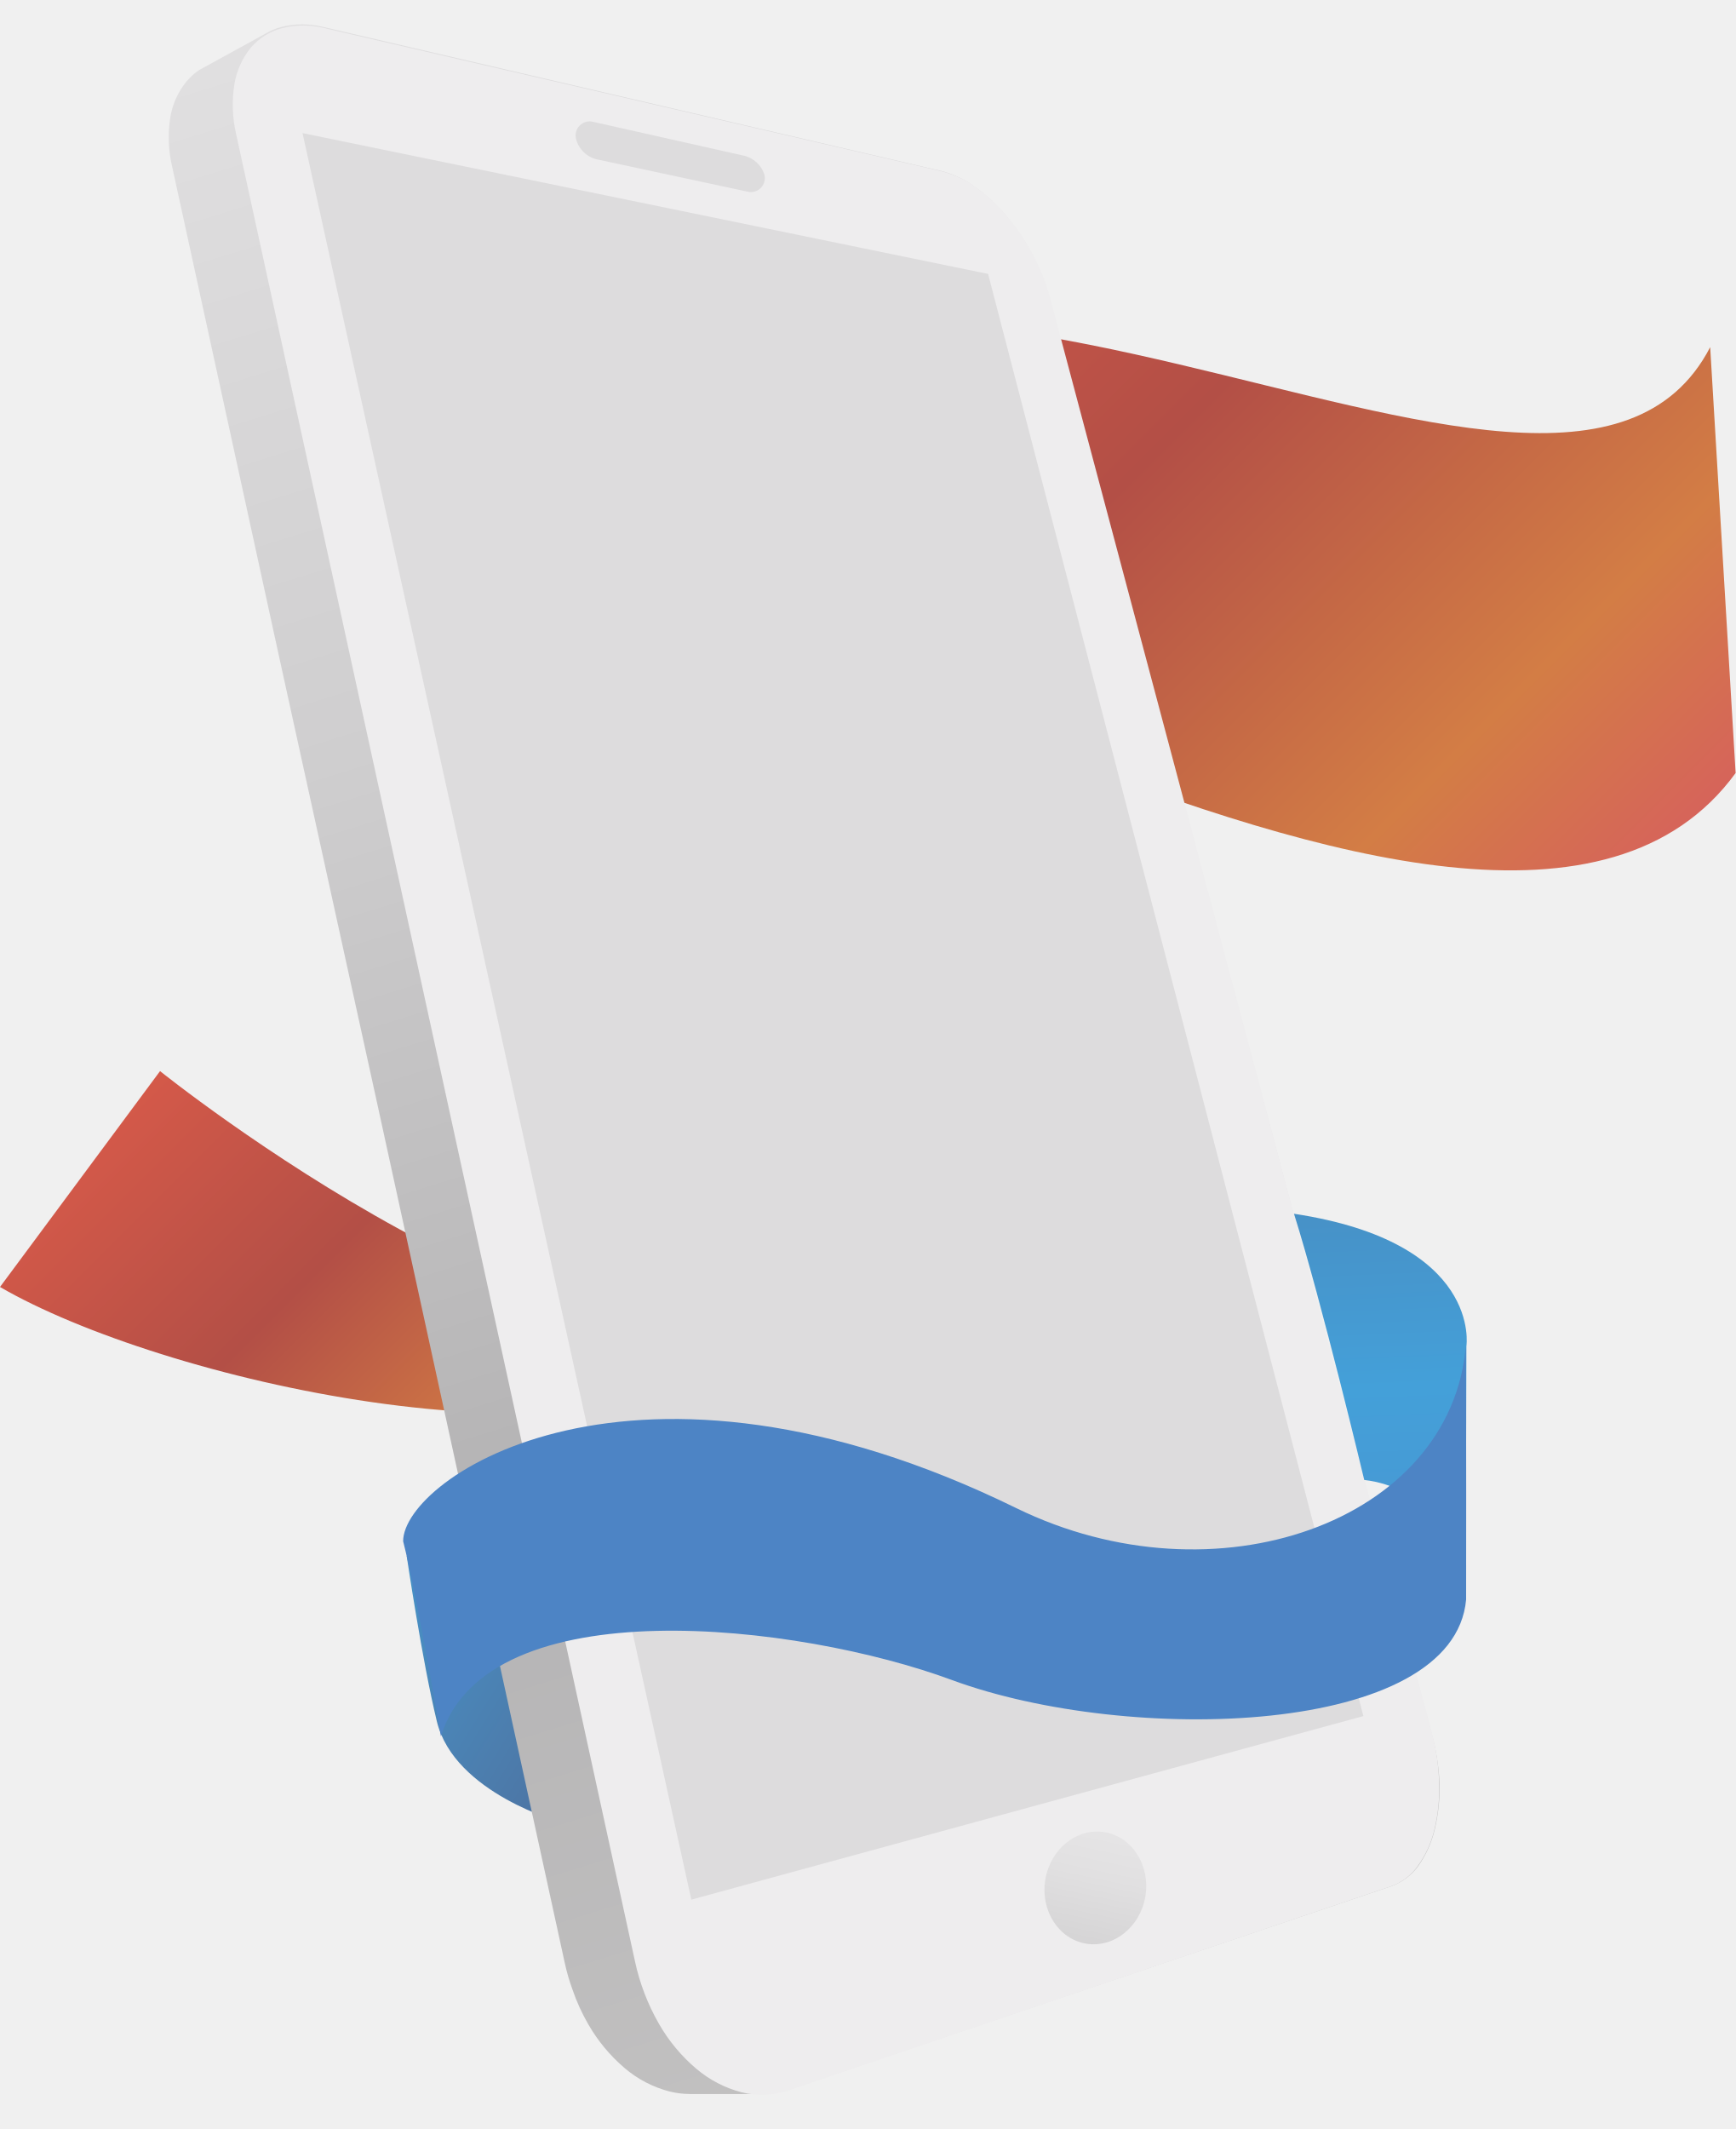
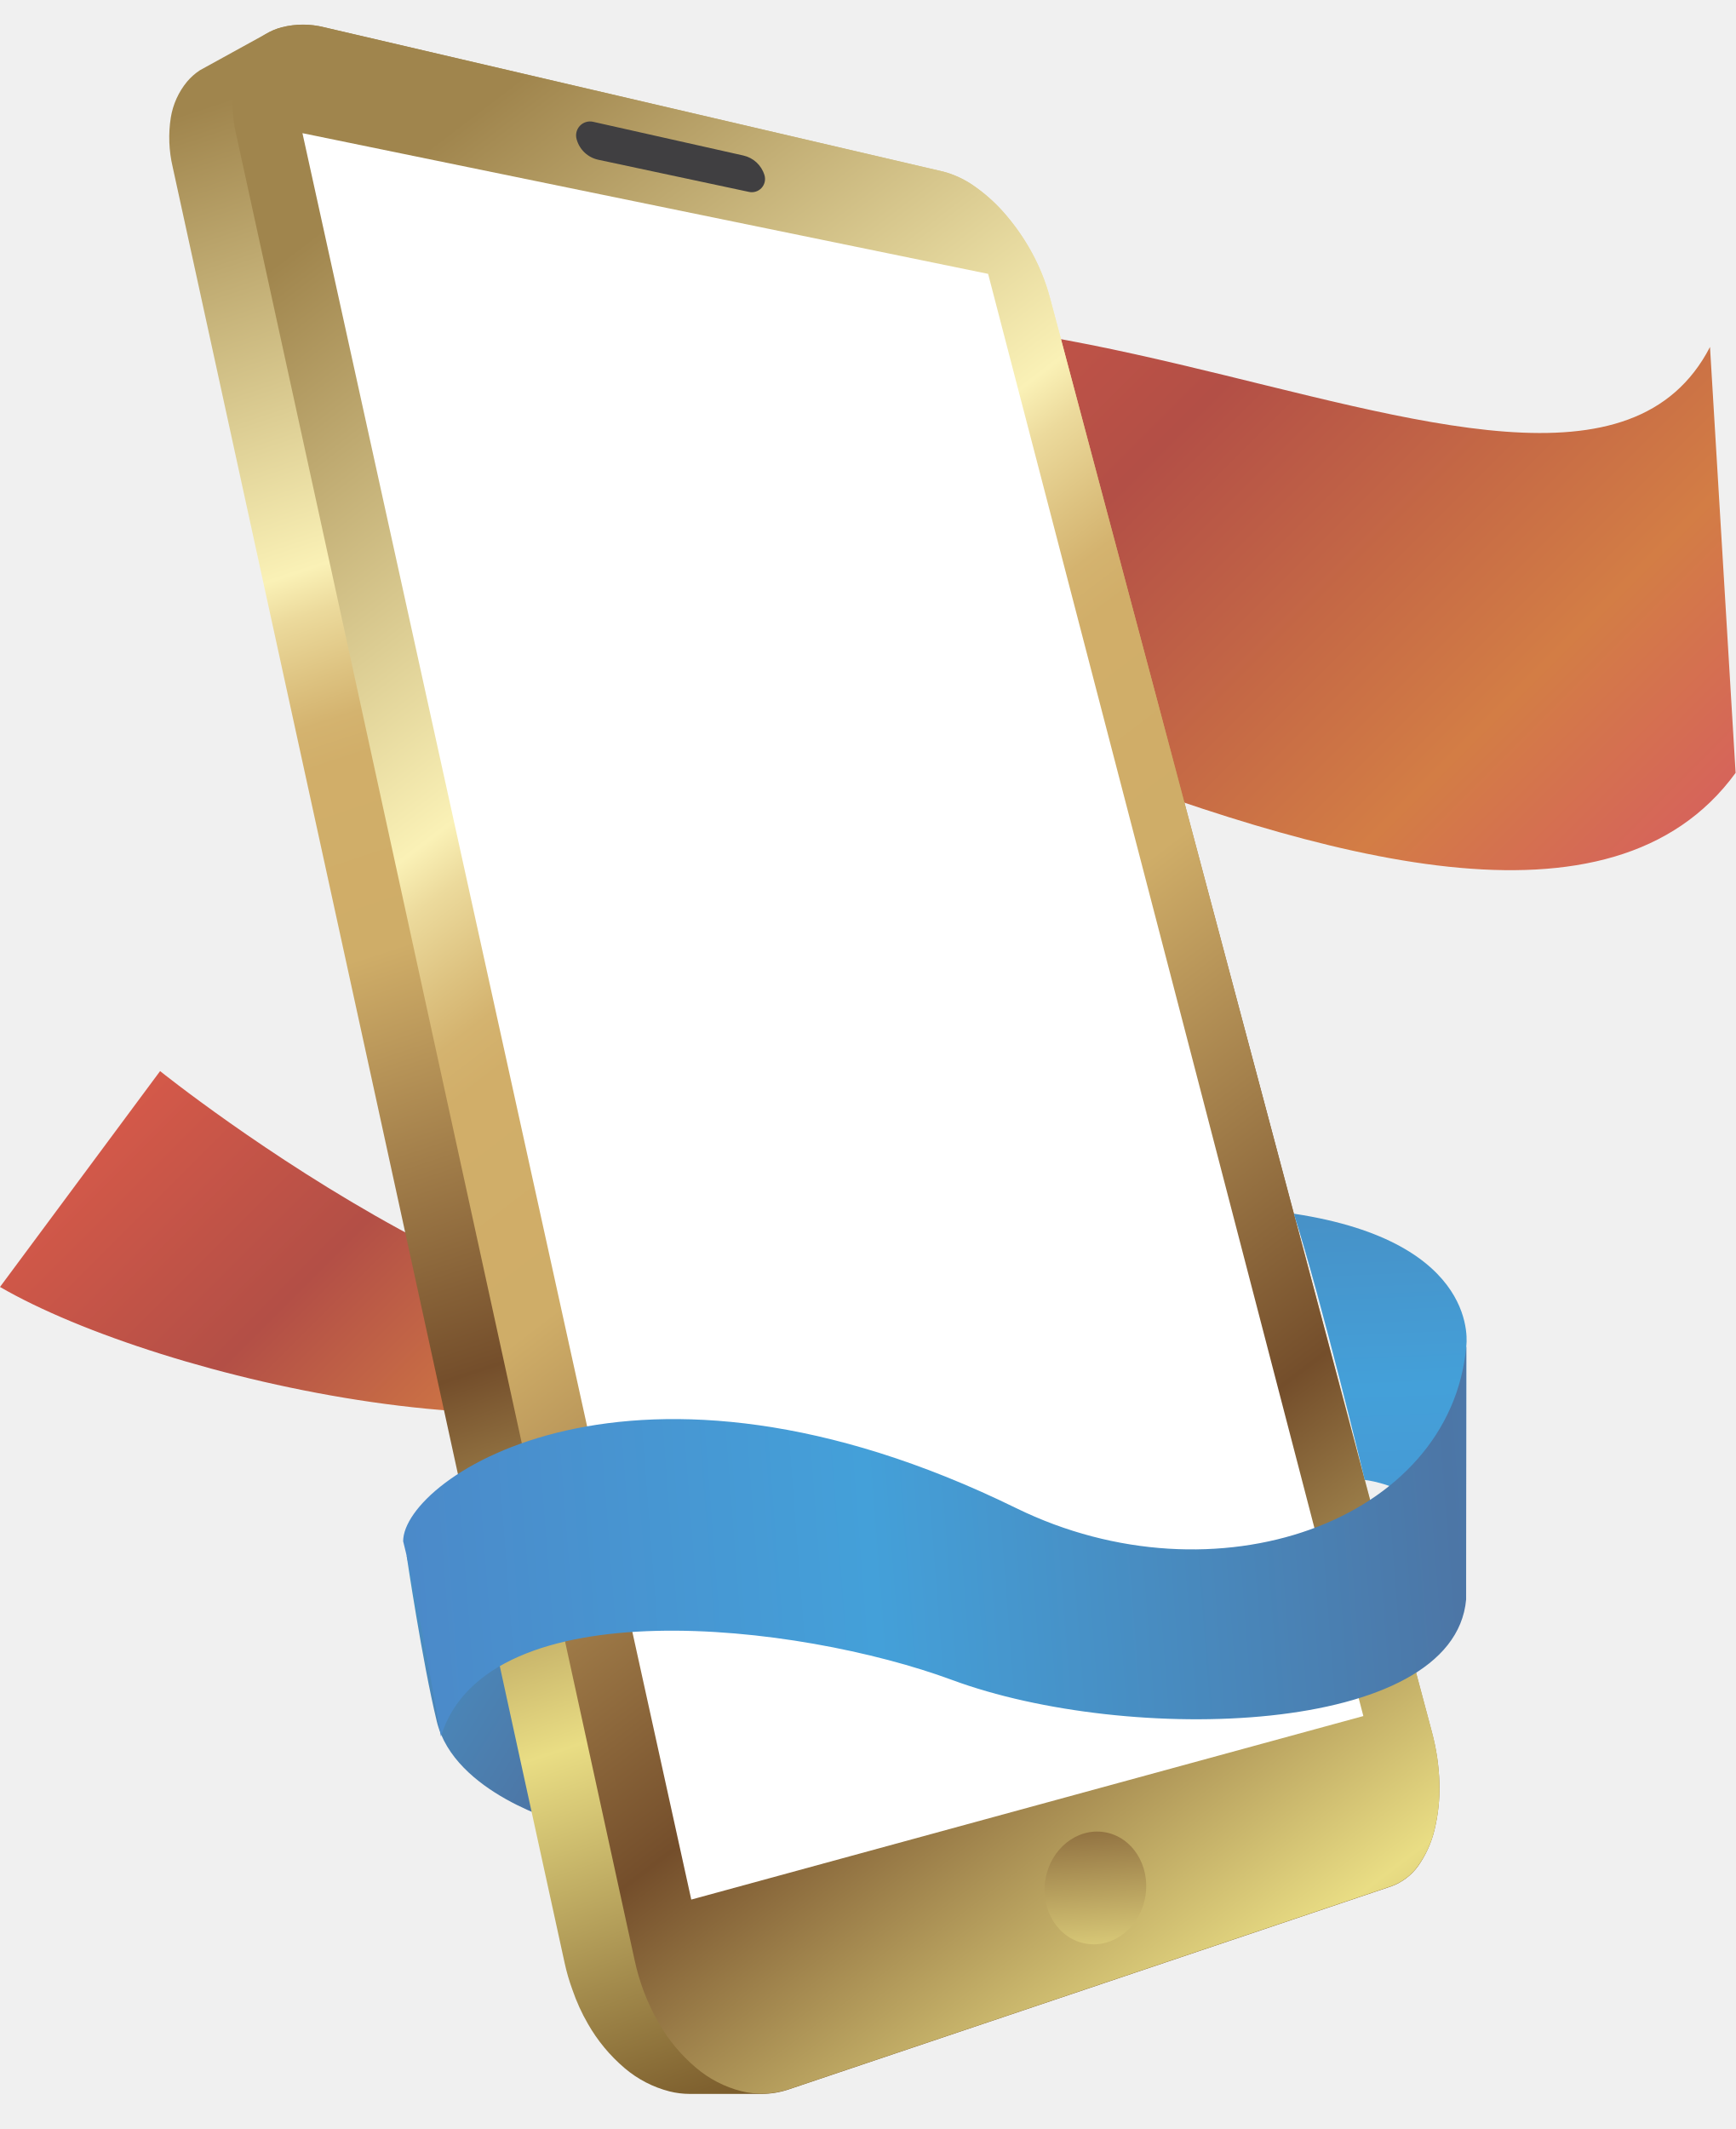
- <svg xmlns="http://www.w3.org/2000/svg" xmlns:xlink="http://www.w3.org/1999/xlink" viewBox="0 0 123.52 151.48">
-   <linearGradient id="d" gradientTransform="scale(-1 1) rotate(-76.1 7.745 161.248)" gradientUnits="userSpaceOnUse" x1="22.54" x2="68.5" y1="96.86" y2="141.77">
-     <stop offset="0" stop-color="#4e8aca" />
-     <stop offset=".02" stop-color="#4988c8" />
-     <stop offset=".2" stop-color="#4c76a6" />
-     <stop offset=".26" stop-color="#4c7dad" />
-     <stop offset=".6" stop-color="#44a0d9" />
-     <stop offset="1" stop-color="#4d84c5" />
-   </linearGradient>
-   <linearGradient id="a" gradientUnits="userSpaceOnUse" x1="65.41" x2="25.84" y1="85.83" y2="46.25">
-     <stop offset="0" stop-color="#d6645a" />
-     <stop offset=".2" stop-color="#d37d45" />
-     <stop offset=".6" stop-color="#b34f46" />
-     <stop offset="1" stop-color="#d45949" />
-   </linearGradient>
-   <linearGradient id="e" x1="43.53" x2="11.87" xlink:href="#a" y1="107.4" y2="75.74" />
-   <linearGradient id="f" x1="110.95" x2="57.32" xlink:href="#a" y1="67.85" y2="14.22" />
-   <linearGradient id="b" gradientUnits="userSpaceOnUse" x1="78.27" x2="-3.97" y1="147.53" y2="-117.35">
-     <stop offset="0" stop-color="#c3c2c2" />
-     <stop offset=".18" stop-color="#b4b3b4" />
-     <stop offset=".2" stop-color="#b6b5b6" />
-     <stop offset=".38" stop-color="#cfcecf" />
-     <stop offset=".57" stop-color="#e1e0e1" />
-     <stop offset=".77" stop-color="#ecebec" />
-     <stop offset="1" stop-color="#efeeef" />
-   </linearGradient>
-   <linearGradient id="g" gradientTransform="rotate(80.73 77.96 134.332)" x1="73.53" x2="81.62" xlink:href="#b" y1="155.5" y2="116.86" />
-   <linearGradient id="c" gradientTransform="rotate(180 -176.72 -162.955)" gradientUnits="userSpaceOnUse" x1="-449.69" x2="-453.56" y1="-370.86" y2="-460.55">
-     <stop offset="0" stop-color="#4e8aca" />
-     <stop offset=".02" stop-color="#4988c8" />
-     <stop offset=".2" stop-color="#4c76a6" />
-     <stop offset=".6" stop-color="#44a0d9" />
-     <stop offset="1" stop-color="#4d84c5" />
-   </linearGradient>
-   <linearGradient id="h" x1="124.14" x2="20.72" xlink:href="#c" y1="106.86" y2="114.86" />
-   <path d="M28.94 110.69s5.93 8.47 10.15 7.88c.76 3.11.89 11.11.89 11.11s-7.64-2.07-8.89-7.2c-1.04-4.27-2.15-11.79-2.15-11.79z" fill="url(#d)" />
-   <path d="M57.39 93.55c9-4.58-9.58-30.65-9.58-30.65s-14-21.25-10.32-28.3c-2.15 3.41-3.79 5.6-5.37 8.34-2.18 3.77 3.9 16 8.06 23.31s19.29 26.48 12.76 30.4a20 20 0 0 1 4.45-3.1z" fill="url(#a)" />
-   <path d="M52.94 96.65C41.5 105.11 11.39 98.18 0 91.57l11.39-15.36s30.17 24.26 46 17.34z" fill="url(#e)" />
-   <path d="M123.52 55c-17.67 24.28-82.24-24-91.4-12.05l5.37-8.34c22.34-30.8 73.4 10.95 84.22-9.91z" fill="url(#f)" />
-   <path d="M47.79 151.49L14.72 0l57.96 13.51 31.68 118.9z" fill="none" />
-   <path d="M102.45 126.9a12.68 12.68 0 0 1-.35 3.29 7.51 7.51 0 0 1-1.16 2.57 4.07 4.07 0 0 1-1.94 1.45l-36.69 12.38-6.17 2.08a6 6 0 0 1-1.91.32H49.1a6 6 0 0 1-1.45-.18 8 8 0 0 1-3.18-1.65 11.79 11.79 0 0 1-2.62-3.16 13.71 13.71 0 0 1-1.1-2.42 14.4 14.4 0 0 1-.56-1.93L33.5 109l-6.61-30.28-7-31.87c-2.4-11-4.92-22.54-7.64-35a9.14 9.14 0 0 1-.13-3.5 5.35 5.35 0 0 1 1.16-2.56 4.35 4.35 0 0 1 .9-.81l4.7-2.58a4.44 4.44 0 0 1 1.14-.48 6.16 6.16 0 0 1 3 0l44 10.25a7 7 0 0 1 2.36 1.13 11.43 11.43 0 0 1 2.21 2.05 15.65 15.65 0 0 1 1.84 2.7 14.66 14.66 0 0 1 1.22 3.07c3.73 14 6.38 23.93 8.46 31.75s3.62 13.6 5.1 19.17 3 11.11 5 18.74 4.71 17.7 8.63 32.41a15.67 15.67 0 0 1 .61 3.71z" fill="url(#b)" />
-   <path d="M67.08 12.2L23.08 2a6.16 6.16 0 0 0-3 0 4.41 4.41 0 0 0-2.23 1.39A5.55 5.55 0 0 0 16.68 6a9.26 9.26 0 0 0 .13 3.56l7.77 35.58 7.08 32.43 6.73 30.81 6.8 31.17a15.45 15.45 0 0 0 1.69 4.42 12 12 0 0 0 2.67 3.22 8.16 8.16 0 0 0 3.23 1.68 6 6 0 0 0 3.38-.14L99 134.21a3.93 3.93 0 0 0 1.91-1.46 7.2 7.2 0 0 0 1.17-2.56 12.27 12.27 0 0 0 .34-3.29 15.64 15.64 0 0 0-.53-3.68l-8.62-32.41-5-18.74-5.1-19.17-8.45-31.75a14.28 14.28 0 0 0-1.23-3.07 15.06 15.06 0 0 0-1.83-2.7 12.47 12.47 0 0 0-2.21-2.06 7.19 7.19 0 0 0-2.37-1.12" fill="#eeedee" />
-   <path d="M21.53 9.47L49.2 135.16l47.83-13.06L70.32 19.49zm20.69-.8l10.69 2.4a2 2 0 0 1 1.5 1.39 1 1 0 0 1-1.1 1.2l-10.73-2.3A2 2 0 0 1 41 9.9a1 1 0 0 1 1.22-1.23z" fill="#dddcdd" />
-   <ellipse cx="77.96" cy="134.33" fill="url(#g)" rx="4.02" ry="3.61" transform="rotate(-80.73 77.955 134.332)" />
-   <path d="M104.36 95.78s1.15-7.39-12.27-9.42c2 6.36 5 18.94 5 18.94a8.16 8.16 0 0 1 7.21 8.51c.04-9.71.06-18.03.06-18.03z" fill="url(#c)" />
-   <path d="M104.34 113.81c-.87 9.74-24 10.36-36.58 5.73-10.93-4.05-33.09-6.62-36.38 4 0 0-1.73-10.14-2.69-13.88 0-4.52 16.38-15.71 43.63-2.36 14.18 6.94 30.93 1 32-11.53.04 4.17.02 18.04.02 18.04z" fill="url(#h)" />
+ <svg xmlns="http://www.w3.org/2000/svg" xmlns:xlink="http://www.w3.org/1999/xlink" viewBox="0 0 593.76 728.17">
+   <defs>
+     <style>.aa908285-4c04-4954-877a-3f0f4b4718f1{fill:url(#a1867ce1-583e-45dd-93df-7f631dccab0c);}.a21976a5-79ea-4aca-a394-1f4a96599c3c{fill:url(#ad0437dd-8abe-43eb-8a51-ade6cc622850);}.aecf6e84-d77e-4f6a-a8d8-d64ffcaf87b0{fill:url(#ba91ee3d-ac9d-4707-af1a-8312d4467829);}.bc9aad81-e080-44df-94b5-f3a4b5f27906{fill:url(#bf2c5491-1682-4ebc-834b-2230a6fa18d1);}.be91e671-649b-4836-b03f-70d5b28e7fff{fill:none;}.b7d4ba19-b908-4954-b513-9a53c754b10a{fill:url(#ba67a999-b8e1-47de-8205-429405c37f77);}.a024944d-98cd-47b2-8cb8-e0427610687a{fill:url(#a436fa8d-4246-4485-85dd-3129efe3d032);}.bb630bbb-91cb-4565-ad99-f09e35c31b24{fill:#fff;}.f81385e0-303e-44e2-8ae4-b36c01e348d1{fill:#403f41;}.ffae986d-af7c-4a89-b263-b0dba0b52933{fill:url(#a5b3edfd-90eb-452e-9fc4-8736fa55e20d);}.ae0d8804-8dbc-4fac-bb57-672037d2f25a{fill:url(#ba7edef4-0270-4bfa-9fd1-4972e810187e);}.e8a17142-d005-4302-92bf-59fb8eb30a63{fill:url(#ae2c408f-3753-4cce-9e65-c09afbb2f295);}</style>
+     <linearGradient id="a1867ce1-583e-45dd-93df-7f631dccab0c" x1="417.13" y1="752.68" x2="638.05" y2="968.56" gradientTransform="matrix(-0.24, -0.97, -0.97, 0.24, 1075.58, 856.65)" gradientUnits="userSpaceOnUse">
+       <stop offset="0" stop-color="#4e8aca" />
+       <stop offset="0.02" stop-color="#4988c8" />
+       <stop offset="0.2" stop-color="#4c76a6" />
+       <stop offset="0.26" stop-color="#4c7dad" />
+       <stop offset="0.6" stop-color="#44a0d9" />
+       <stop offset="1" stop-color="#4d84c5" />
+     </linearGradient>
+     <linearGradient id="ad0437dd-8abe-43eb-8a51-ade6cc622850" x1="314.44" y1="412.55" x2="124.19" y2="222.3" gradientUnits="userSpaceOnUse">
+       <stop offset="0" stop-color="#d6645a" />
+       <stop offset="0.2" stop-color="#d37d45" />
+       <stop offset="0.6" stop-color="#b34f46" />
+       <stop offset="1" stop-color="#d45949" />
+     </linearGradient>
+     <linearGradient id="ba91ee3d-ac9d-4707-af1a-8312d4467829" x1="209.26" y1="516.27" x2="57.05" y2="364.06" xlink:href="#ad0437dd-8abe-43eb-8a51-ade6cc622850" />
+     <linearGradient id="bf2c5491-1682-4ebc-834b-2230a6fa18d1" x1="533.31" y1="326.13" x2="275.53" y2="68.35" xlink:href="#ad0437dd-8abe-43eb-8a51-ade6cc622850" />
+     <linearGradient id="ba67a999-b8e1-47de-8205-429405c37f77" x1="142.52" y1="-18.31" x2="372.19" y2="678.11" gradientUnits="userSpaceOnUse">
+       <stop offset="0.04" stop-color="#a0854d" />
+       <stop offset="0.26" stop-color="#faf1b6" />
+       <stop offset="0.28" stop-color="#ecda9c" />
+       <stop offset="0.31" stop-color="#ddc280" />
+       <stop offset="0.33" stop-color="#d4b36f" />
+       <stop offset="0.35" stop-color="#d1ae69" />
+       <stop offset="0.44" stop-color="#cfad68" />
+       <stop offset="0.64" stop-color="#744e2b" />
+       <stop offset="0.82" stop-color="#e9dd84" />
+       <stop offset="0.93" stop-color="#a48c4d" />
+       <stop offset="1" stop-color="#7a5b2b" />
+     </linearGradient>
+     <linearGradient id="a436fa8d-4246-4485-85dd-3129efe3d032" x1="52.96" y1="78.94" x2="572.1" y2="760.02" xlink:href="#ba67a999-b8e1-47de-8205-429405c37f77" />
+     <linearGradient id="a5b3edfd-90eb-452e-9fc4-8736fa55e20d" x1="353.6" y1="376.84" x2="382.18" y2="740.4" gradientTransform="translate(951.66 171.86) rotate(80.73)" xlink:href="#ba67a999-b8e1-47de-8205-429405c37f77" />
+     <linearGradient id="ba7edef4-0270-4bfa-9fd1-4972e810187e" x1="-111.84" y1="465.76" x2="-130.47" y2="34.64" gradientTransform="translate(350.84 681.83) rotate(180)" gradientUnits="userSpaceOnUse">
+       <stop offset="0" stop-color="#4e8aca" />
+       <stop offset="0.02" stop-color="#4988c8" />
+       <stop offset="0.2" stop-color="#4c76a6" />
+       <stop offset="0.6" stop-color="#44a0d9" />
+       <stop offset="1" stop-color="#4d84c5" />
+     </linearGradient>
+     <linearGradient id="ae2c408f-3753-4cce-9e65-c09afbb2f295" x1="596.7" y1="513.68" x2="99.59" y2="552.1" gradientTransform="matrix(1, 0, 0, 1, 0, 0)" xlink:href="#ba7edef4-0270-4bfa-9fd1-4972e810187e" />
+   </defs>
+   <g id="be15b09c-d36b-4594-a258-7a1cee57fb0e" data-name="Слой 2">
+     <g id="f01272b7-f76c-438d-a886-1ef9c0b7ac1f" data-name="Слой 1">
+       <path class="aa908285-4c04-4954-877a-3f0f4b4718f1" d="M139.11,532.08S167.62,572.8,187.89,570c3.64,14.94,4.3,53.42,4.3,53.42s-36.74-10-42.75-34.61C144.44,568.21,139.11,532.08,139.11,532.08Z" />
+       <path class="a21976a5-79ea-4aca-a394-1f4a96599c3c" d="M275.84,449.69c43.07-22-46-147.36-46-147.36s-67.34-102.15-49.61-136c-10.32,16.4-18.2,26.91-25.8,40.08-10.45,18.13,18.74,76.87,38.77,112.06s92.72,127.28,61.31,146.13C266.32,454.85,269,453.2,275.84,449.69Z" />
+       <path class="aecf6e84-d77e-4f6a-a8d8-d64ffcaf87b0" d="M254.47,464.58c-55,40.68-199.7,7.34-254.47-24.41l54.77-73.83s145,116.63,221.07,83.35Z" />
+       <path class="bc9aad81-e080-44df-94b5-f3a4b5f27906" d="M593.76,264.34C508.82,381,198.45,149,154.39,206.39l25.8-40.08C287.6,18.26,533,219,585,118.68Z" />
+       <polygon class="be91e671-649b-4836-b03f-70d5b28e7fff" points="229.73 728.17 70.75 0 349.36 64.92 501.63 636.47 229.73 728.17" />
+       <path class="b7d4ba19-b908-4954-b513-9a53c754b10a" d="M492.44,610a60.93,60.93,0,0,1-1.68,15.82,36.18,36.18,0,0,1-5.57,12.35,19.54,19.54,0,0,1-9.19,7L299.5,704.63l-29.66,10a29,29,0,0,1-9.18,1.54H236a28.68,28.68,0,0,1-7-.87,38.34,38.34,0,0,1-15.29-7.93,56.72,56.72,0,0,1-12.59-15.19,65.68,65.68,0,0,1-5.29-11.63,68.84,68.84,0,0,1-2.69-9.28c-11-50.18-21.54-98.64-32.16-147.28-10.43-47.83-20.91-95.8-31.77-145.6-10.67-48.89-21.73-99.5-33.46-153.2C84.25,172.46,72.13,116.85,59.06,57.05a44,44,0,0,1-.63-16.83A25.77,25.77,0,0,1,64,27.92a20.56,20.56,0,0,1,4.35-3.87c.1-.06,22.21-12.2,22.58-12.43a21.46,21.46,0,0,1,5.47-2.3,29.51,29.51,0,0,1,14.51,0L322.47,58.63a33.62,33.62,0,0,1,11.35,5.44,54.85,54.85,0,0,1,10.62,9.85,75.11,75.11,0,0,1,8.85,13,71.16,71.16,0,0,1,5.86,14.76c17.93,67.24,30.67,115,40.67,152.61,10.14,38.07,17.4,65.38,24.51,92.15,7.21,27,14.23,53.41,24,90.08,9.91,37.16,22.65,85.08,41.49,155.79A75.37,75.37,0,0,1,492.44,610Z" />
+       <path class="a024944d-98cd-47b2-8cb8-e0427610687a" d="M322.46,58.65,110.94,9.36a29.6,29.6,0,0,0-14.53,0A21.06,21.06,0,0,0,85.73,16a26.11,26.11,0,0,0-5.64,12.5,44.17,44.17,0,0,0,.63,17.13l37.34,171,34,155.87,32.34,148.1,32.71,149.83a73.5,73.5,0,0,0,8.13,21.27,57.22,57.22,0,0,0,12.81,15.47,38.74,38.74,0,0,0,15.52,8.06,28.94,28.94,0,0,0,16.25-.66L476,645.11a19.23,19.23,0,0,0,9.18-7,35.3,35.3,0,0,0,5.58-12.32A58.85,58.85,0,0,0,492.43,610a75.69,75.69,0,0,0-2.57-17.69L448.35,436.49l-24-90.08-24.54-92.14L359.15,101.68a69.07,69.07,0,0,0-5.89-14.78,73.7,73.7,0,0,0-8.8-13,57.91,57.91,0,0,0-10.63-9.88,33.21,33.21,0,0,0-11.37-5.4" />
+       <polygon class="bb630bbb-91cb-4565-ad99-f09e35c31b24" points="103.47 45.55 236.49 649.7 466.41 586.93 338.04 93.67 103.47 45.55" />
+       <path class="f81385e0-303e-44e2-8ae4-b36c01e348d1" d="M202.92,41.66l51.4,11.53a9.77,9.77,0,0,1,7.21,6.72h0a4.52,4.52,0,0,1-5.28,5.73l-51.57-11a9.81,9.81,0,0,1-7.41-7h0A4.77,4.77,0,0,1,202.92,41.66Z" />
+       <ellipse class="ffae986d-af7c-4a89-b263-b0dba0b52933" cx="374.74" cy="645.73" rx="19.33" ry="17.34" transform="translate(-322.93 911.55) rotate(-80.73)" />
+       <path class="ae0d8804-8dbc-4fac-bb57-672037d2f25a" d="M501.62,460.39s5.56-35.53-59-45.28c9.76,30.58,24.26,91.06,24.26,91.06s34.66,3.4,34.66,40.9C501.57,500.4,501.62,460.39,501.62,460.39Z" />
+       <path class="e8a17142-d005-4302-92bf-59fb8eb30a63" d="M501.57,547.07c-4.18,46.83-115.62,49.8-175.85,27.52-52.54-19.43-159.08-31.79-174.88,19.31,0,0-8.3-48.76-12.92-66.75,0-21.7,78.73-75.5,209.71-11.34,68.14,33.39,148.67,4.66,154-55.42C501.62,480.4,501.57,547.07,501.57,547.07Z" />
+     </g>
+   </g>
</svg>
